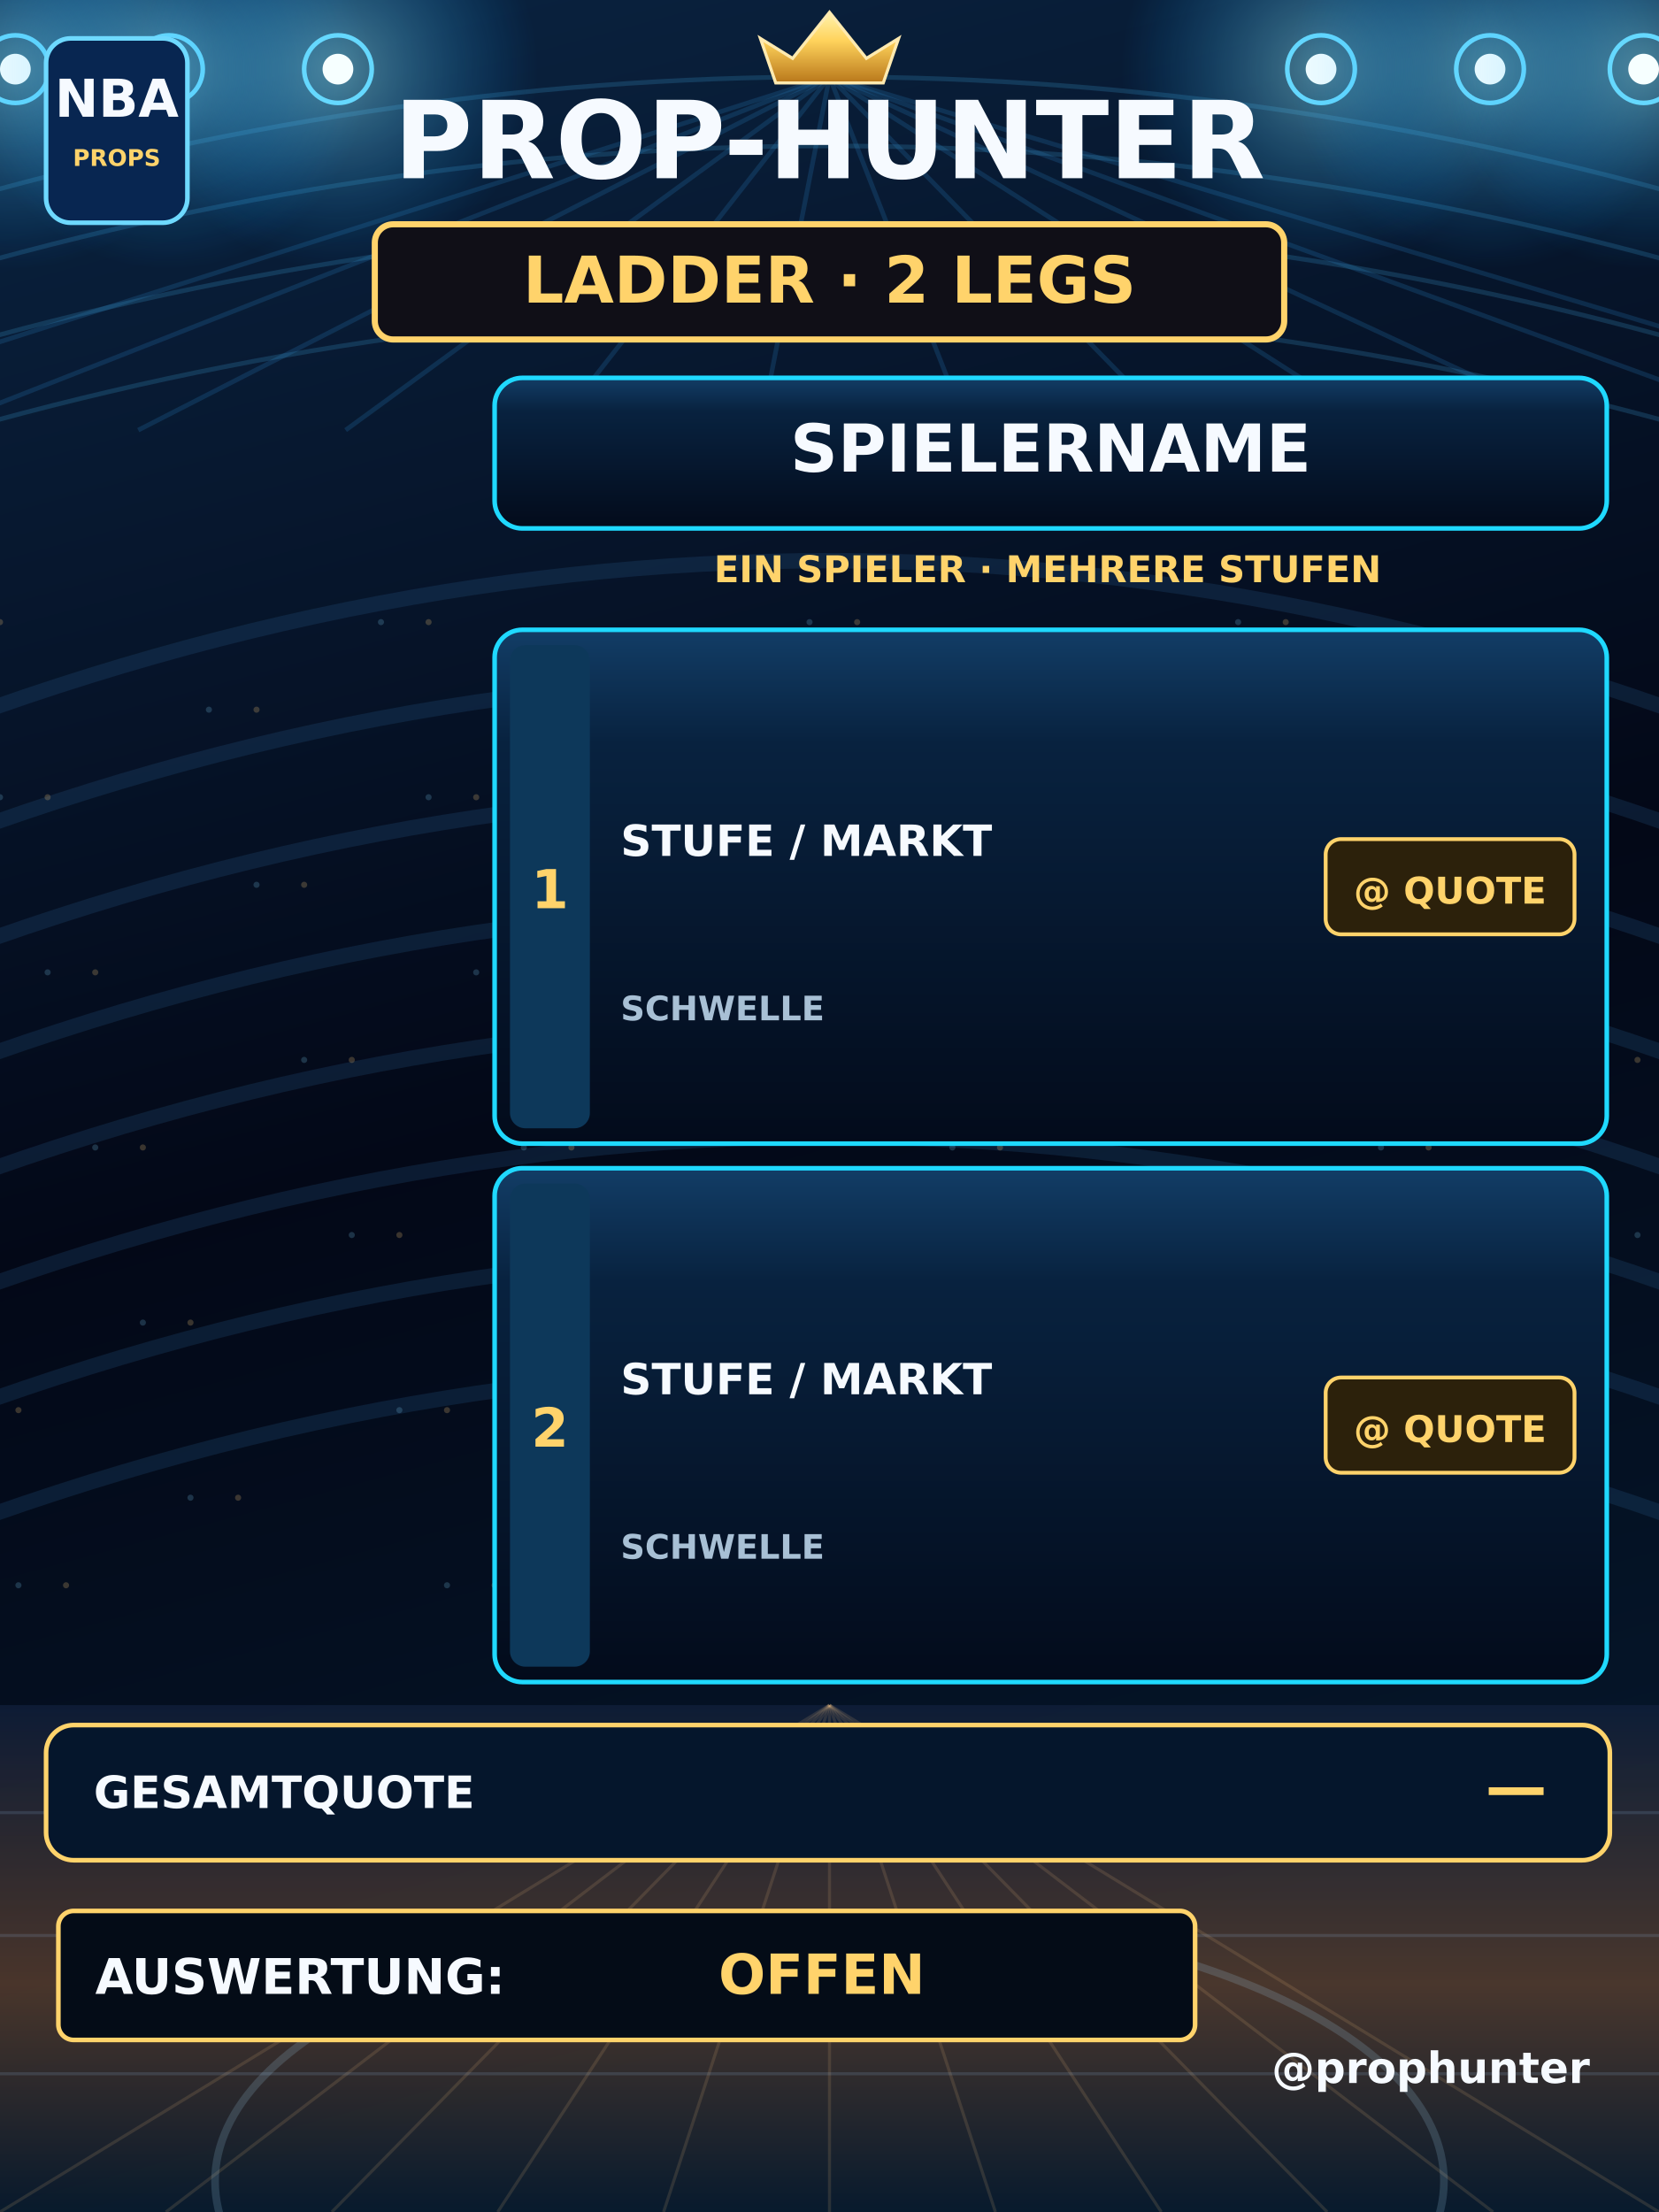
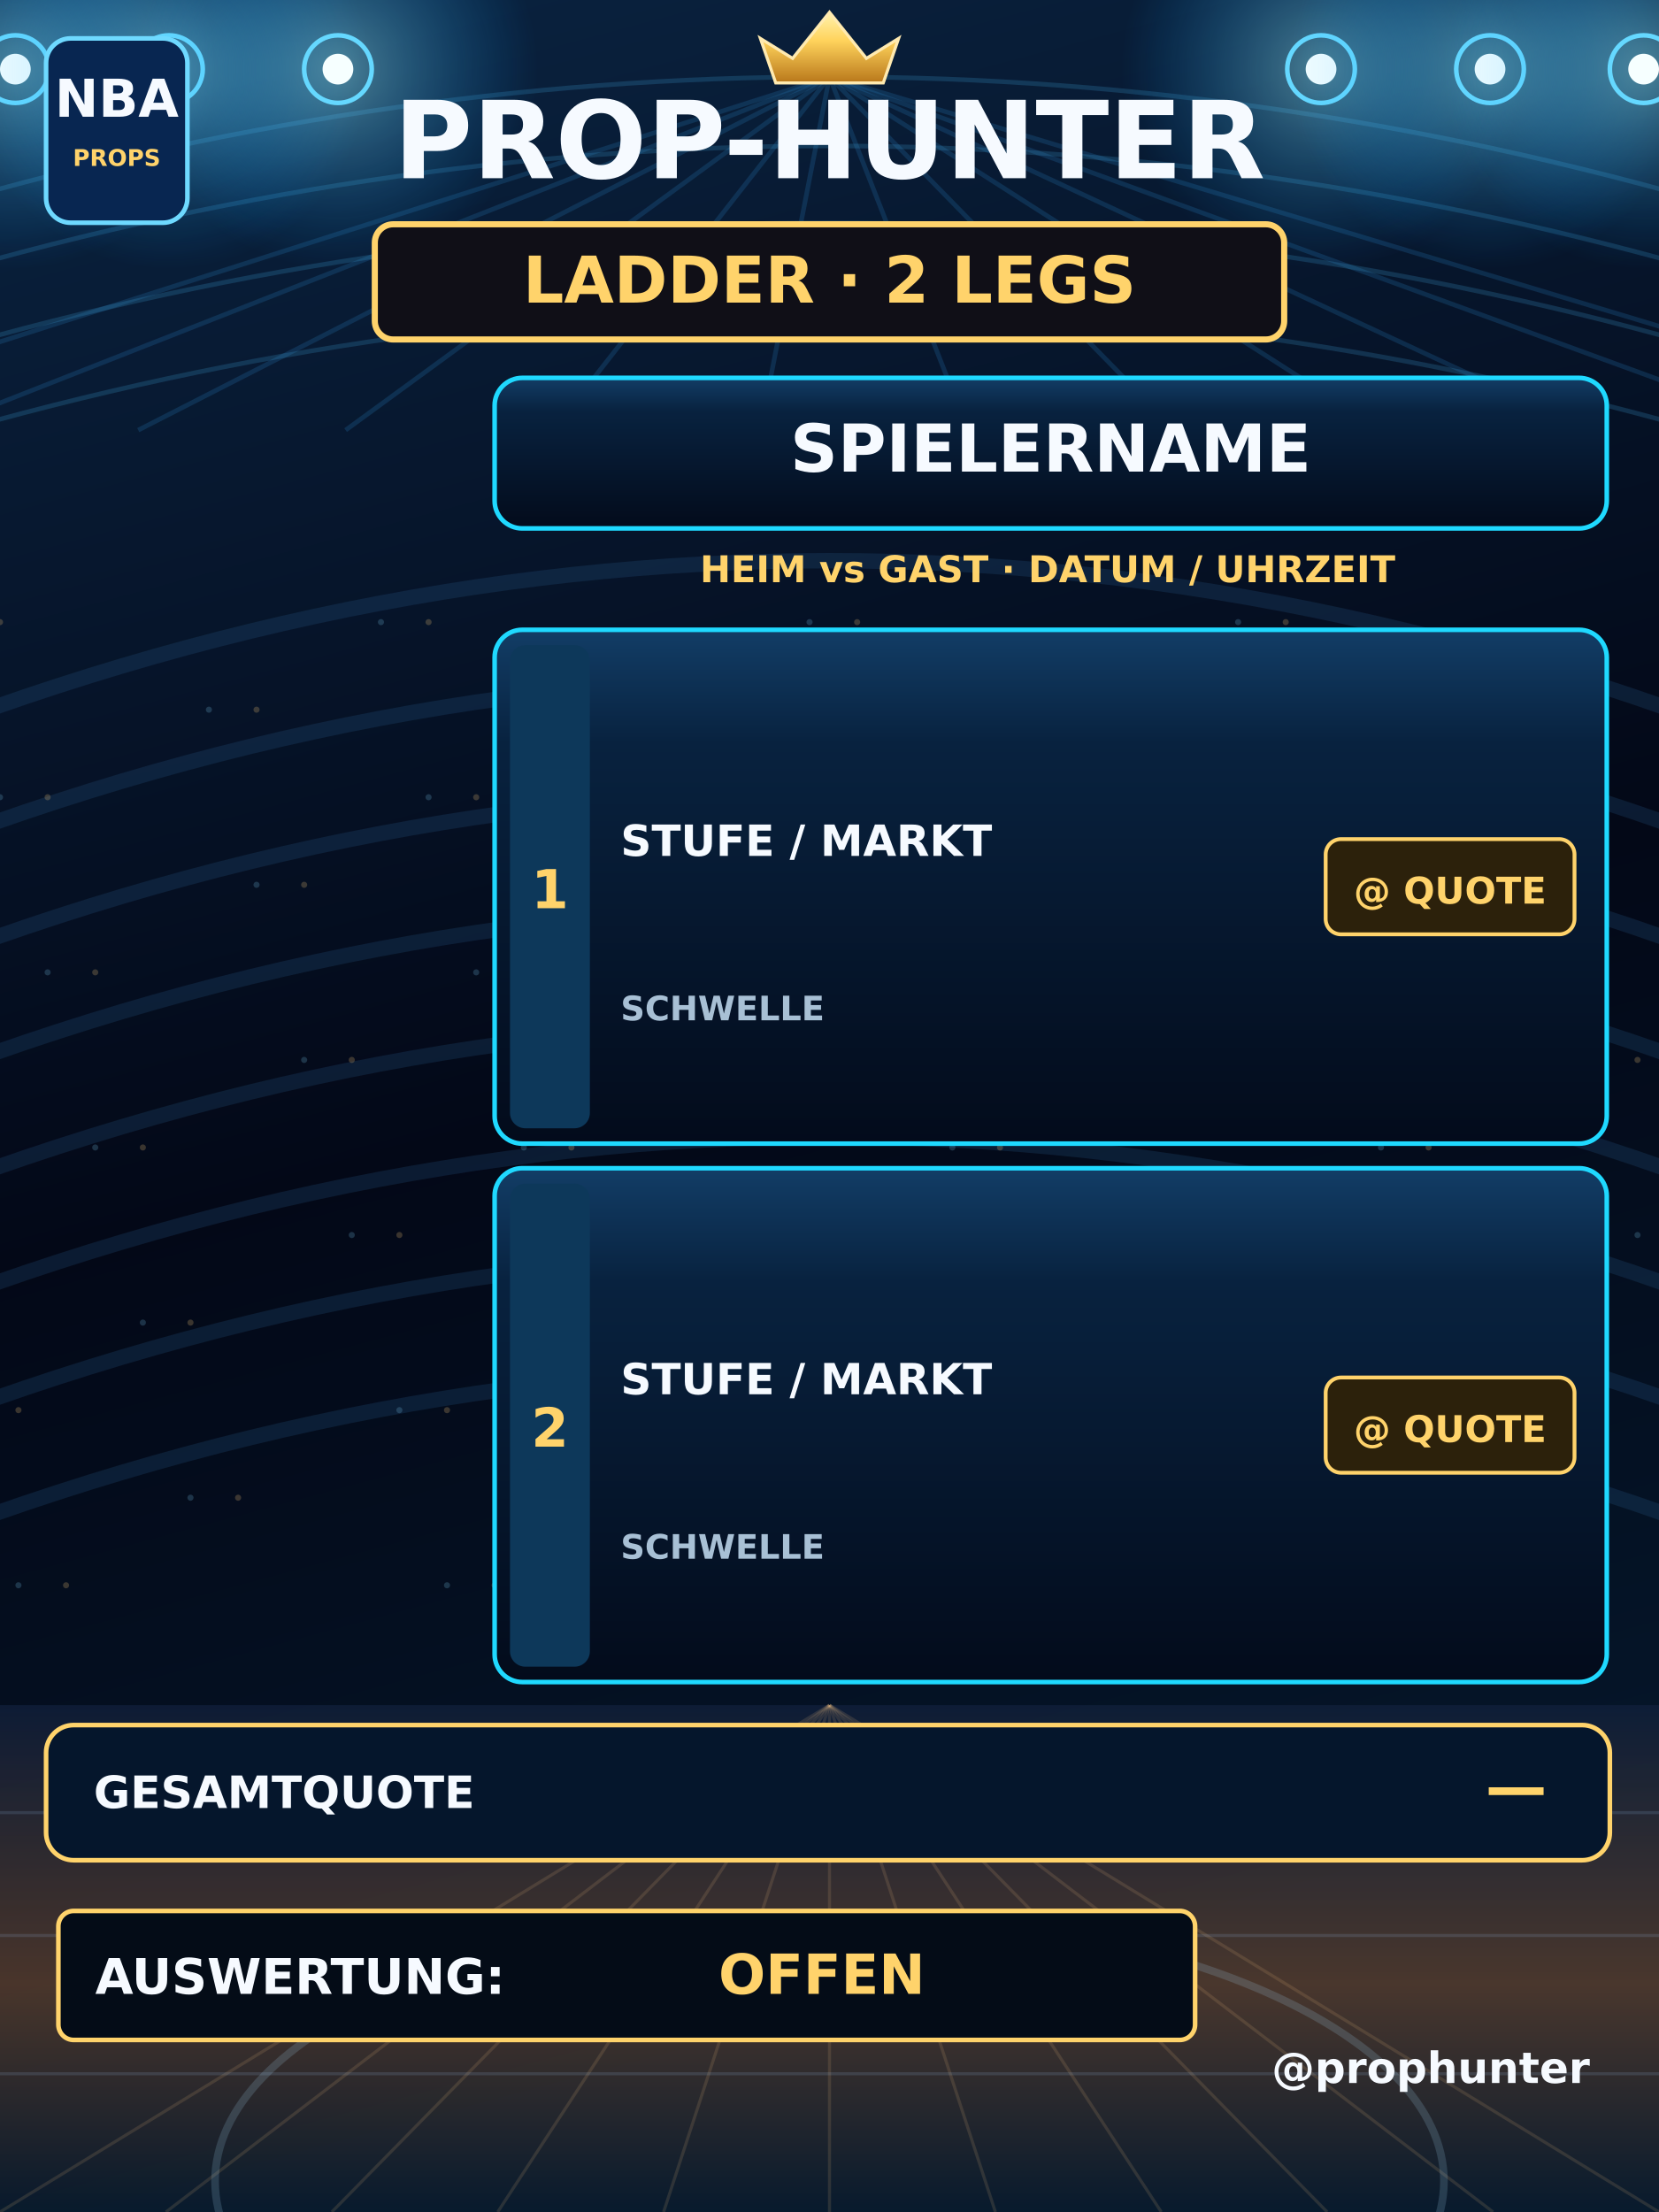
<svg xmlns="http://www.w3.org/2000/svg" width="1080" height="1440" viewBox="0 0 1080 1440">
  <defs>
    <linearGradient id="arena" x2=".2" y2="1">
      <stop stop-color="#0A2442" />
      <stop offset=".55" stop-color="#030817" />
      <stop offset="1" stop-color="#05172B" />
    </linearGradient>
    <linearGradient id="blue" x2="0" y2="1">
      <stop stop-color="#123D66" />
      <stop offset=".22" stop-color="#08223F" />
      <stop offset="1" stop-color="#030B1B" />
    </linearGradient>
    <linearGradient id="gold" x2="0" y2="1">
      <stop stop-color="#FFF3AE" />
      <stop offset=".4" stop-color="#FFD35C" />
      <stop offset="1" stop-color="#B8771A" />
    </linearGradient>
    <linearGradient id="court" x2="0" y2="1">
      <stop stop-color="#11213D" />
      <stop offset=".55" stop-color="#67442D" />
      <stop offset="1" stop-color="#091B2D" />
    </linearGradient>
    <radialGradient id="spot">
      <stop stop-color="#9AF2FF" stop-opacity=".46" />
      <stop offset="1" stop-color="#009AFF" stop-opacity="0" />
    </radialGradient>
  </defs>
  <g id="layer-arena-background">
    <rect x="0" y="0" width="1080" height="1440" rx="0" fill="url(#arena)" stroke="none" stroke-width="0" />
    <path d="M 540 50 L -180 280" stroke="#2476B1" stroke-opacity=".25" stroke-width="3" />
    <path d="M 540 50 L -45 280" stroke="#2476B1" stroke-opacity=".25" stroke-width="3" />
    <path d="M 540 50 L 90 280" stroke="#2476B1" stroke-opacity=".25" stroke-width="3" />
    <path d="M 540 50 L 225 280" stroke="#2476B1" stroke-opacity=".25" stroke-width="3" />
    <path d="M 540 50 L 360 280" stroke="#2476B1" stroke-opacity=".25" stroke-width="3" />
    <path d="M 540 50 L 495 280" stroke="#2476B1" stroke-opacity=".25" stroke-width="3" />
    <path d="M 540 50 L 630 280" stroke="#2476B1" stroke-opacity=".25" stroke-width="3" />
    <path d="M 540 50 L 765 280" stroke="#2476B1" stroke-opacity=".25" stroke-width="3" />
    <path d="M 540 50 L 900 280" stroke="#2476B1" stroke-opacity=".25" stroke-width="3" />
    <path d="M 540 50 L 1035 280" stroke="#2476B1" stroke-opacity=".25" stroke-width="3" />
    <path d="M 540 50 L 1170 280" stroke="#2476B1" stroke-opacity=".25" stroke-width="3" />
    <path d="M 540 50 L 1305 280" stroke="#2476B1" stroke-opacity=".25" stroke-width="3" />
    <path d="M -60 140 Q 540 -40 1140 140" stroke="#3B99CE" stroke-opacity=".23" stroke-width="3" fill="none" />
    <path d="M -60 185 Q 540 5 1140 185" stroke="#3B99CE" stroke-opacity=".23" stroke-width="3" fill="none" />
    <path d="M -60 235 Q 540 55 1140 235" stroke="#3B99CE" stroke-opacity=".23" stroke-width="3" fill="none" />
    <path d="M -60 290 Q 540 110 1140 290" stroke="#3B99CE" stroke-opacity=".23" stroke-width="3" fill="none" />
    <ellipse cx="10" cy="45" rx="130" ry="130" fill="url(#spot)" />
    <circle cx="10" cy="45" r="10" fill="#F6FFFF" />
    <circle cx="10" cy="45" r="22" stroke="#65D8FF" stroke-width="3" fill="none" />
    <ellipse cx="110" cy="45" rx="130" ry="130" fill="url(#spot)" />
    <circle cx="110" cy="45" r="10" fill="#F6FFFF" />
    <circle cx="110" cy="45" r="22" stroke="#65D8FF" stroke-width="3" fill="none" />
    <ellipse cx="220" cy="45" rx="130" ry="130" fill="url(#spot)" />
    <circle cx="220" cy="45" r="10" fill="#F6FFFF" />
    <circle cx="220" cy="45" r="22" stroke="#65D8FF" stroke-width="3" fill="none" />
    <ellipse cx="860" cy="45" rx="130" ry="130" fill="url(#spot)" />
    <circle cx="860" cy="45" r="10" fill="#F6FFFF" />
    <circle cx="860" cy="45" r="22" stroke="#65D8FF" stroke-width="3" fill="none" />
    <ellipse cx="970" cy="45" rx="130" ry="130" fill="url(#spot)" />
    <circle cx="970" cy="45" r="10" fill="#F6FFFF" />
    <circle cx="970" cy="45" r="22" stroke="#65D8FF" stroke-width="3" fill="none" />
    <ellipse cx="1070" cy="45" rx="130" ry="130" fill="url(#spot)" />
    <circle cx="1070" cy="45" r="10" fill="#F6FFFF" />
    <circle cx="1070" cy="45" r="22" stroke="#65D8FF" stroke-width="3" fill="none" />
    <path d="M -130 510 Q 540 220 1210 510" stroke="#2B6295" stroke-opacity=".22" stroke-width="10" fill="none" />
    <path d="M -130 585 Q 540 295 1210 585" stroke="#2B6295" stroke-opacity=".22" stroke-width="10" fill="none" />
    <path d="M -130 660 Q 540 370 1210 660" stroke="#2B6295" stroke-opacity=".22" stroke-width="10" fill="none" />
    <path d="M -130 735 Q 540 445 1210 735" stroke="#2B6295" stroke-opacity=".22" stroke-width="10" fill="none" />
    <path d="M -130 810 Q 540 520 1210 810" stroke="#2B6295" stroke-opacity=".22" stroke-width="10" fill="none" />
    <path d="M -130 885 Q 540 595 1210 885" stroke="#2B6295" stroke-opacity=".22" stroke-width="10" fill="none" />
    <path d="M -130 960 Q 540 670 1210 960" stroke="#2B6295" stroke-opacity=".22" stroke-width="10" fill="none" />
    <path d="M -130 1035 Q 540 745 1210 1035" stroke="#2B6295" stroke-opacity=".22" stroke-width="10" fill="none" />
    <circle cx="0" cy="405" r="2" fill="#FFCE79" opacity=".22" />
    <circle cx="248" cy="405" r="2" fill="#77C5E9" opacity=".22" />
    <circle cx="279" cy="405" r="2" fill="#FFCE79" opacity=".22" />
    <circle cx="527" cy="405" r="2" fill="#77C5E9" opacity=".22" />
    <circle cx="558" cy="405" r="2" fill="#FFCE79" opacity=".22" />
    <circle cx="806" cy="405" r="2" fill="#77C5E9" opacity=".22" />
    <circle cx="837" cy="405" r="2" fill="#FFCE79" opacity=".22" />
    <circle cx="1085" cy="405" r="2" fill="#77C5E9" opacity=".22" />
    <circle cx="136" cy="462" r="2" fill="#77C5E9" opacity=".22" />
    <circle cx="167" cy="462" r="2" fill="#FFCE79" opacity=".22" />
    <circle cx="415" cy="462" r="2" fill="#77C5E9" opacity=".22" />
    <circle cx="446" cy="462" r="2" fill="#FFCE79" opacity=".22" />
    <circle cx="694" cy="462" r="2" fill="#77C5E9" opacity=".22" />
    <circle cx="725" cy="462" r="2" fill="#FFCE79" opacity=".22" />
    <circle cx="973" cy="462" r="2" fill="#77C5E9" opacity=".22" />
    <circle cx="1004" cy="462" r="2" fill="#FFCE79" opacity=".22" />
    <circle cx="0" cy="519" r="2" fill="#77C5E9" opacity=".22" />
    <circle cx="31" cy="519" r="2" fill="#FFCE79" opacity=".22" />
    <circle cx="279" cy="519" r="2" fill="#77C5E9" opacity=".22" />
    <circle cx="310" cy="519" r="2" fill="#FFCE79" opacity=".22" />
    <circle cx="558" cy="519" r="2" fill="#77C5E9" opacity=".22" />
    <circle cx="589" cy="519" r="2" fill="#FFCE79" opacity=".22" />
    <circle cx="837" cy="519" r="2" fill="#77C5E9" opacity=".22" />
    <circle cx="868" cy="519" r="2" fill="#FFCE79" opacity=".22" />
    <circle cx="167" cy="576" r="2" fill="#77C5E9" opacity=".22" />
    <circle cx="198" cy="576" r="2" fill="#FFCE79" opacity=".22" />
    <circle cx="446" cy="576" r="2" fill="#77C5E9" opacity=".22" />
    <circle cx="477" cy="576" r="2" fill="#FFCE79" opacity=".22" />
    <circle cx="725" cy="576" r="2" fill="#77C5E9" opacity=".22" />
    <circle cx="756" cy="576" r="2" fill="#FFCE79" opacity=".22" />
    <circle cx="1004" cy="576" r="2" fill="#77C5E9" opacity=".22" />
    <circle cx="1035" cy="576" r="2" fill="#FFCE79" opacity=".22" />
    <circle cx="31" cy="633" r="2" fill="#77C5E9" opacity=".22" />
    <circle cx="62" cy="633" r="2" fill="#FFCE79" opacity=".22" />
    <circle cx="310" cy="633" r="2" fill="#77C5E9" opacity=".22" />
    <circle cx="341" cy="633" r="2" fill="#FFCE79" opacity=".22" />
    <circle cx="589" cy="633" r="2" fill="#77C5E9" opacity=".22" />
    <circle cx="620" cy="633" r="2" fill="#FFCE79" opacity=".22" />
    <circle cx="868" cy="633" r="2" fill="#77C5E9" opacity=".22" />
    <circle cx="899" cy="633" r="2" fill="#FFCE79" opacity=".22" />
    <circle cx="198" cy="690" r="2" fill="#77C5E9" opacity=".22" />
    <circle cx="229" cy="690" r="2" fill="#FFCE79" opacity=".22" />
    <circle cx="477" cy="690" r="2" fill="#77C5E9" opacity=".22" />
    <circle cx="508" cy="690" r="2" fill="#FFCE79" opacity=".22" />
    <circle cx="756" cy="690" r="2" fill="#77C5E9" opacity=".22" />
    <circle cx="787" cy="690" r="2" fill="#FFCE79" opacity=".22" />
    <circle cx="1035" cy="690" r="2" fill="#77C5E9" opacity=".22" />
    <circle cx="1066" cy="690" r="2" fill="#FFCE79" opacity=".22" />
    <circle cx="62" cy="747" r="2" fill="#77C5E9" opacity=".22" />
    <circle cx="93" cy="747" r="2" fill="#FFCE79" opacity=".22" />
    <circle cx="341" cy="747" r="2" fill="#77C5E9" opacity=".22" />
    <circle cx="372" cy="747" r="2" fill="#FFCE79" opacity=".22" />
    <circle cx="620" cy="747" r="2" fill="#77C5E9" opacity=".22" />
    <circle cx="651" cy="747" r="2" fill="#FFCE79" opacity=".22" />
    <circle cx="899" cy="747" r="2" fill="#77C5E9" opacity=".22" />
    <circle cx="930" cy="747" r="2" fill="#FFCE79" opacity=".22" />
    <circle cx="229" cy="804" r="2" fill="#77C5E9" opacity=".22" />
    <circle cx="260" cy="804" r="2" fill="#FFCE79" opacity=".22" />
    <circle cx="508" cy="804" r="2" fill="#77C5E9" opacity=".22" />
    <circle cx="539" cy="804" r="2" fill="#FFCE79" opacity=".22" />
    <circle cx="787" cy="804" r="2" fill="#77C5E9" opacity=".22" />
    <circle cx="818" cy="804" r="2" fill="#FFCE79" opacity=".22" />
    <circle cx="1066" cy="804" r="2" fill="#77C5E9" opacity=".22" />
    <circle cx="1097" cy="804" r="2" fill="#FFCE79" opacity=".22" />
    <circle cx="93" cy="861" r="2" fill="#77C5E9" opacity=".22" />
    <circle cx="124" cy="861" r="2" fill="#FFCE79" opacity=".22" />
    <circle cx="372" cy="861" r="2" fill="#77C5E9" opacity=".22" />
    <circle cx="403" cy="861" r="2" fill="#FFCE79" opacity=".22" />
    <circle cx="651" cy="861" r="2" fill="#77C5E9" opacity=".22" />
    <circle cx="682" cy="861" r="2" fill="#FFCE79" opacity=".22" />
    <circle cx="930" cy="861" r="2" fill="#77C5E9" opacity=".22" />
    <circle cx="961" cy="861" r="2" fill="#FFCE79" opacity=".22" />
    <circle cx="12" cy="918" r="2" fill="#FFCE79" opacity=".22" />
    <circle cx="260" cy="918" r="2" fill="#77C5E9" opacity=".22" />
    <circle cx="291" cy="918" r="2" fill="#FFCE79" opacity=".22" />
    <circle cx="539" cy="918" r="2" fill="#77C5E9" opacity=".22" />
    <circle cx="570" cy="918" r="2" fill="#FFCE79" opacity=".22" />
    <circle cx="818" cy="918" r="2" fill="#77C5E9" opacity=".22" />
    <circle cx="849" cy="918" r="2" fill="#FFCE79" opacity=".22" />
    <circle cx="1097" cy="918" r="2" fill="#77C5E9" opacity=".22" />
    <circle cx="124" cy="975" r="2" fill="#77C5E9" opacity=".22" />
    <circle cx="155" cy="975" r="2" fill="#FFCE79" opacity=".22" />
    <circle cx="403" cy="975" r="2" fill="#77C5E9" opacity=".22" />
    <circle cx="434" cy="975" r="2" fill="#FFCE79" opacity=".22" />
    <circle cx="682" cy="975" r="2" fill="#77C5E9" opacity=".22" />
    <circle cx="713" cy="975" r="2" fill="#FFCE79" opacity=".22" />
    <circle cx="961" cy="975" r="2" fill="#77C5E9" opacity=".22" />
    <circle cx="992" cy="975" r="2" fill="#FFCE79" opacity=".22" />
    <circle cx="12" cy="1032" r="2" fill="#77C5E9" opacity=".22" />
    <circle cx="43" cy="1032" r="2" fill="#FFCE79" opacity=".22" />
    <circle cx="291" cy="1032" r="2" fill="#77C5E9" opacity=".22" />
    <circle cx="322" cy="1032" r="2" fill="#FFCE79" opacity=".22" />
    <circle cx="570" cy="1032" r="2" fill="#77C5E9" opacity=".22" />
    <circle cx="601" cy="1032" r="2" fill="#FFCE79" opacity=".22" />
    <circle cx="849" cy="1032" r="2" fill="#77C5E9" opacity=".22" />
    <circle cx="880" cy="1032" r="2" fill="#FFCE79" opacity=".22" />
    <path d="M 0 1110 H 1080 V 1440 H 0 Z" fill="url(#court)" opacity=".7" />
    <path d="M 540 1110 L 0 1440" stroke="#FFCB85" stroke-opacity=".13" stroke-width="2" />
    <path d="M 540 1110 L 108 1440" stroke="#FFCB85" stroke-opacity=".13" stroke-width="2" />
    <path d="M 540 1110 L 216 1440" stroke="#FFCB85" stroke-opacity=".13" stroke-width="2" />
    <path d="M 540 1110 L 324 1440" stroke="#FFCB85" stroke-opacity=".13" stroke-width="2" />
    <path d="M 540 1110 L 432 1440" stroke="#FFCB85" stroke-opacity=".13" stroke-width="2" />
    <path d="M 540 1110 L 540 1440" stroke="#FFCB85" stroke-opacity=".13" stroke-width="2" />
    <path d="M 540 1110 L 648 1440" stroke="#FFCB85" stroke-opacity=".13" stroke-width="2" />
    <path d="M 540 1110 L 756 1440" stroke="#FFCB85" stroke-opacity=".13" stroke-width="2" />
    <path d="M 540 1110 L 864 1440" stroke="#FFCB85" stroke-opacity=".13" stroke-width="2" />
    <path d="M 540 1110 L 972 1440" stroke="#FFCB85" stroke-opacity=".13" stroke-width="2" />
    <path d="M 540 1110 L 1080 1440" stroke="#FFCB85" stroke-opacity=".13" stroke-width="2" />
    <path d="M 0 1180 H 1080" stroke="#9DCEFF" stroke-opacity=".14" stroke-width="2" />
    <path d="M 0 1260 H 1080" stroke="#9DCEFF" stroke-opacity=".14" stroke-width="2" />
    <path d="M 0 1350 H 1080" stroke="#9DCEFF" stroke-opacity=".14" stroke-width="2" />
    <ellipse cx="540" cy="1420" rx="400" ry="175" stroke="#A6D7F3" stroke-opacity=".18" stroke-width="5" fill="none" />
  </g>
  <g id="layer-branding">
    <rect x="30" y="25" width="92" height="120" rx="16" fill="#082651" stroke="#6ED9FF" stroke-width="3" />
    <text x="76" y="76" fill="#F6FAFF" font-family="DejaVu Sans,Arial,sans-serif" font-size="34" font-weight="800" text-anchor="middle">NBA</text>
    <text x="76" y="108" fill="#FFD36B" font-family="DejaVu Sans,Arial,sans-serif" font-size="15" font-weight="800" text-anchor="middle">PROPS</text>
    <polygon points="505,54 495,25 516,38 540,8 564,38 585,25 575,54" fill="url(#gold)" stroke="#FFEAB0" stroke-width="2" />
    <text x="540" y="116" fill="#F6FAFF" font-family="DejaVu Sans,Arial,sans-serif" font-size="70" font-weight="800" text-anchor="middle">PROP-HUNTER</text>
    <path d="M 260 127 H 820" stroke="url(#gold)" stroke-width="5" />
    <rect x="244" y="146" width="592" height="75" rx="12" fill="#100F17" stroke="#FFD36B" stroke-width="4" />
    <text x="540" y="197" fill="#FFD36B" font-family="DejaVu Sans,Arial,sans-serif" font-size="42" font-weight="800" text-anchor="middle">LADDER · 2 LEGS</text>
  </g>
  <g id="layer-player-background">
    <g id="slot-player_photo" data-image-slot="player_photo" data-x="0" data-y="220" data-width="315" data-height="770" data-frameless="true" />
  </g>
  <rect x="322" y="246" width="724" height="98" rx="18" fill="url(#blue)" stroke="#1FD9FF" stroke-width="3" />
  <text x="684" y="307" fill="#F6FAFF" font-family="DejaVu Sans,Arial,sans-serif" font-size="43" font-weight="800" text-anchor="middle" data-field="player_name">SPIELERNAME</text>
-   <text x="682" y="379" fill="#FFD36B" font-family="DejaVu Sans,Arial,sans-serif" font-size="24" font-weight="800" text-anchor="middle">EIN SPIELER · MEHRERE STUFEN</text>
+   <text x="682" y="379" fill="#FFD36B" font-family="DejaVu Sans,Arial,sans-serif" font-size="24" font-weight="800" text-anchor="middle" data-field="game">HEIM vs GAST · DATUM / UHRZEIT</text>
  <g id="layer-legs">
    <rect x="322" y="410" width="724" height="334.5" rx="18" fill="url(#blue)" stroke="#1FD9FF" stroke-width="3" />
    <rect x="332" y="420" width="52" height="314.5" rx="10" fill="#0D385A" stroke="none" stroke-width="0" />
    <text x="358" y="591.25" fill="#FFD36B" font-family="DejaVu Sans,Arial,sans-serif" font-size="35" font-weight="800" text-anchor="middle">1</text>
    <text x="404" y="557.18" fill="#F6FAFF" font-family="DejaVu Sans,Arial,sans-serif" font-size="28" font-weight="800" text-anchor="start" data-field="leg_1_market">STUFE / MARKT</text>
    <text x="404" y="664.22" fill="#A8C0D5" font-family="DejaVu Sans,Arial,sans-serif" font-size="22" font-weight="800" text-anchor="start" data-field="leg_1_line">SCHWELLE</text>
    <rect x="863" y="546.25" width="162" height="62" rx="10" fill="#2C210B" stroke="#FFD36B" stroke-width="2.5" />
    <text x="944" y="588.25" fill="#FFD36B" font-family="DejaVu Sans,Arial,sans-serif" font-size="24" font-weight="800" text-anchor="middle" data-field="leg_1_odds">@ QUOTE</text>
    <rect x="322" y="760.5" width="724" height="334.5" rx="18" fill="url(#blue)" stroke="#1FD9FF" stroke-width="3" />
    <rect x="332" y="770.5" width="52" height="314.5" rx="10" fill="#0D385A" stroke="none" stroke-width="0" />
    <text x="358" y="941.75" fill="#FFD36B" font-family="DejaVu Sans,Arial,sans-serif" font-size="35" font-weight="800" text-anchor="middle">2</text>
    <text x="404" y="907.68" fill="#F6FAFF" font-family="DejaVu Sans,Arial,sans-serif" font-size="28" font-weight="800" text-anchor="start" data-field="leg_2_market">STUFE / MARKT</text>
    <text x="404" y="1014.72" fill="#A8C0D5" font-family="DejaVu Sans,Arial,sans-serif" font-size="22" font-weight="800" text-anchor="start" data-field="leg_2_line">SCHWELLE</text>
    <rect x="863" y="896.75" width="162" height="62" rx="10" fill="#2C210B" stroke="#FFD36B" stroke-width="2.5" />
    <text x="944" y="938.75" fill="#FFD36B" font-family="DejaVu Sans,Arial,sans-serif" font-size="24" font-weight="800" text-anchor="middle" data-field="leg_2_odds">@ QUOTE</text>
  </g>
  <g id="layer-combination">
    <rect x="30" y="1123" width="1018" height="88" rx="18" fill="#05162C" stroke="#FFD36B" stroke-width="3" />
    <text x="61" y="1177" fill="#F6FAFF" font-family="DejaVu Sans,Arial,sans-serif" font-size="29" font-weight="800" text-anchor="start">GESAMTQUOTE</text>
    <text x="1007" y="1177" fill="#FFD36B" font-family="DejaVu Sans,Arial,sans-serif" font-size="40" font-weight="800" text-anchor="end" data-field="total_odds">—</text>
  </g>
  <g id="layer-settlement">
    <rect x="38" y="1244" width="740" height="84" rx="10" fill="#040C17" stroke="#FFD36B" stroke-width="3" />
    <text x="62" y="1298" fill="#F6FAFF" font-family="DejaVu Sans,Arial,sans-serif" font-size="32" font-weight="800" text-anchor="start">AUSWERTUNG:</text>
    <text x="535" y="1298" fill="#FFD36B" font-family="DejaVu Sans,Arial,sans-serif" font-size="36" font-weight="800" text-anchor="middle" data-field="settlement">OFFEN</text>
    <text x="1035" y="1356" fill="#F6FAFF" font-family="DejaVu Sans,Arial,sans-serif" font-size="28" font-weight="800" text-anchor="end">@prophunter</text>
  </g>
</svg>
